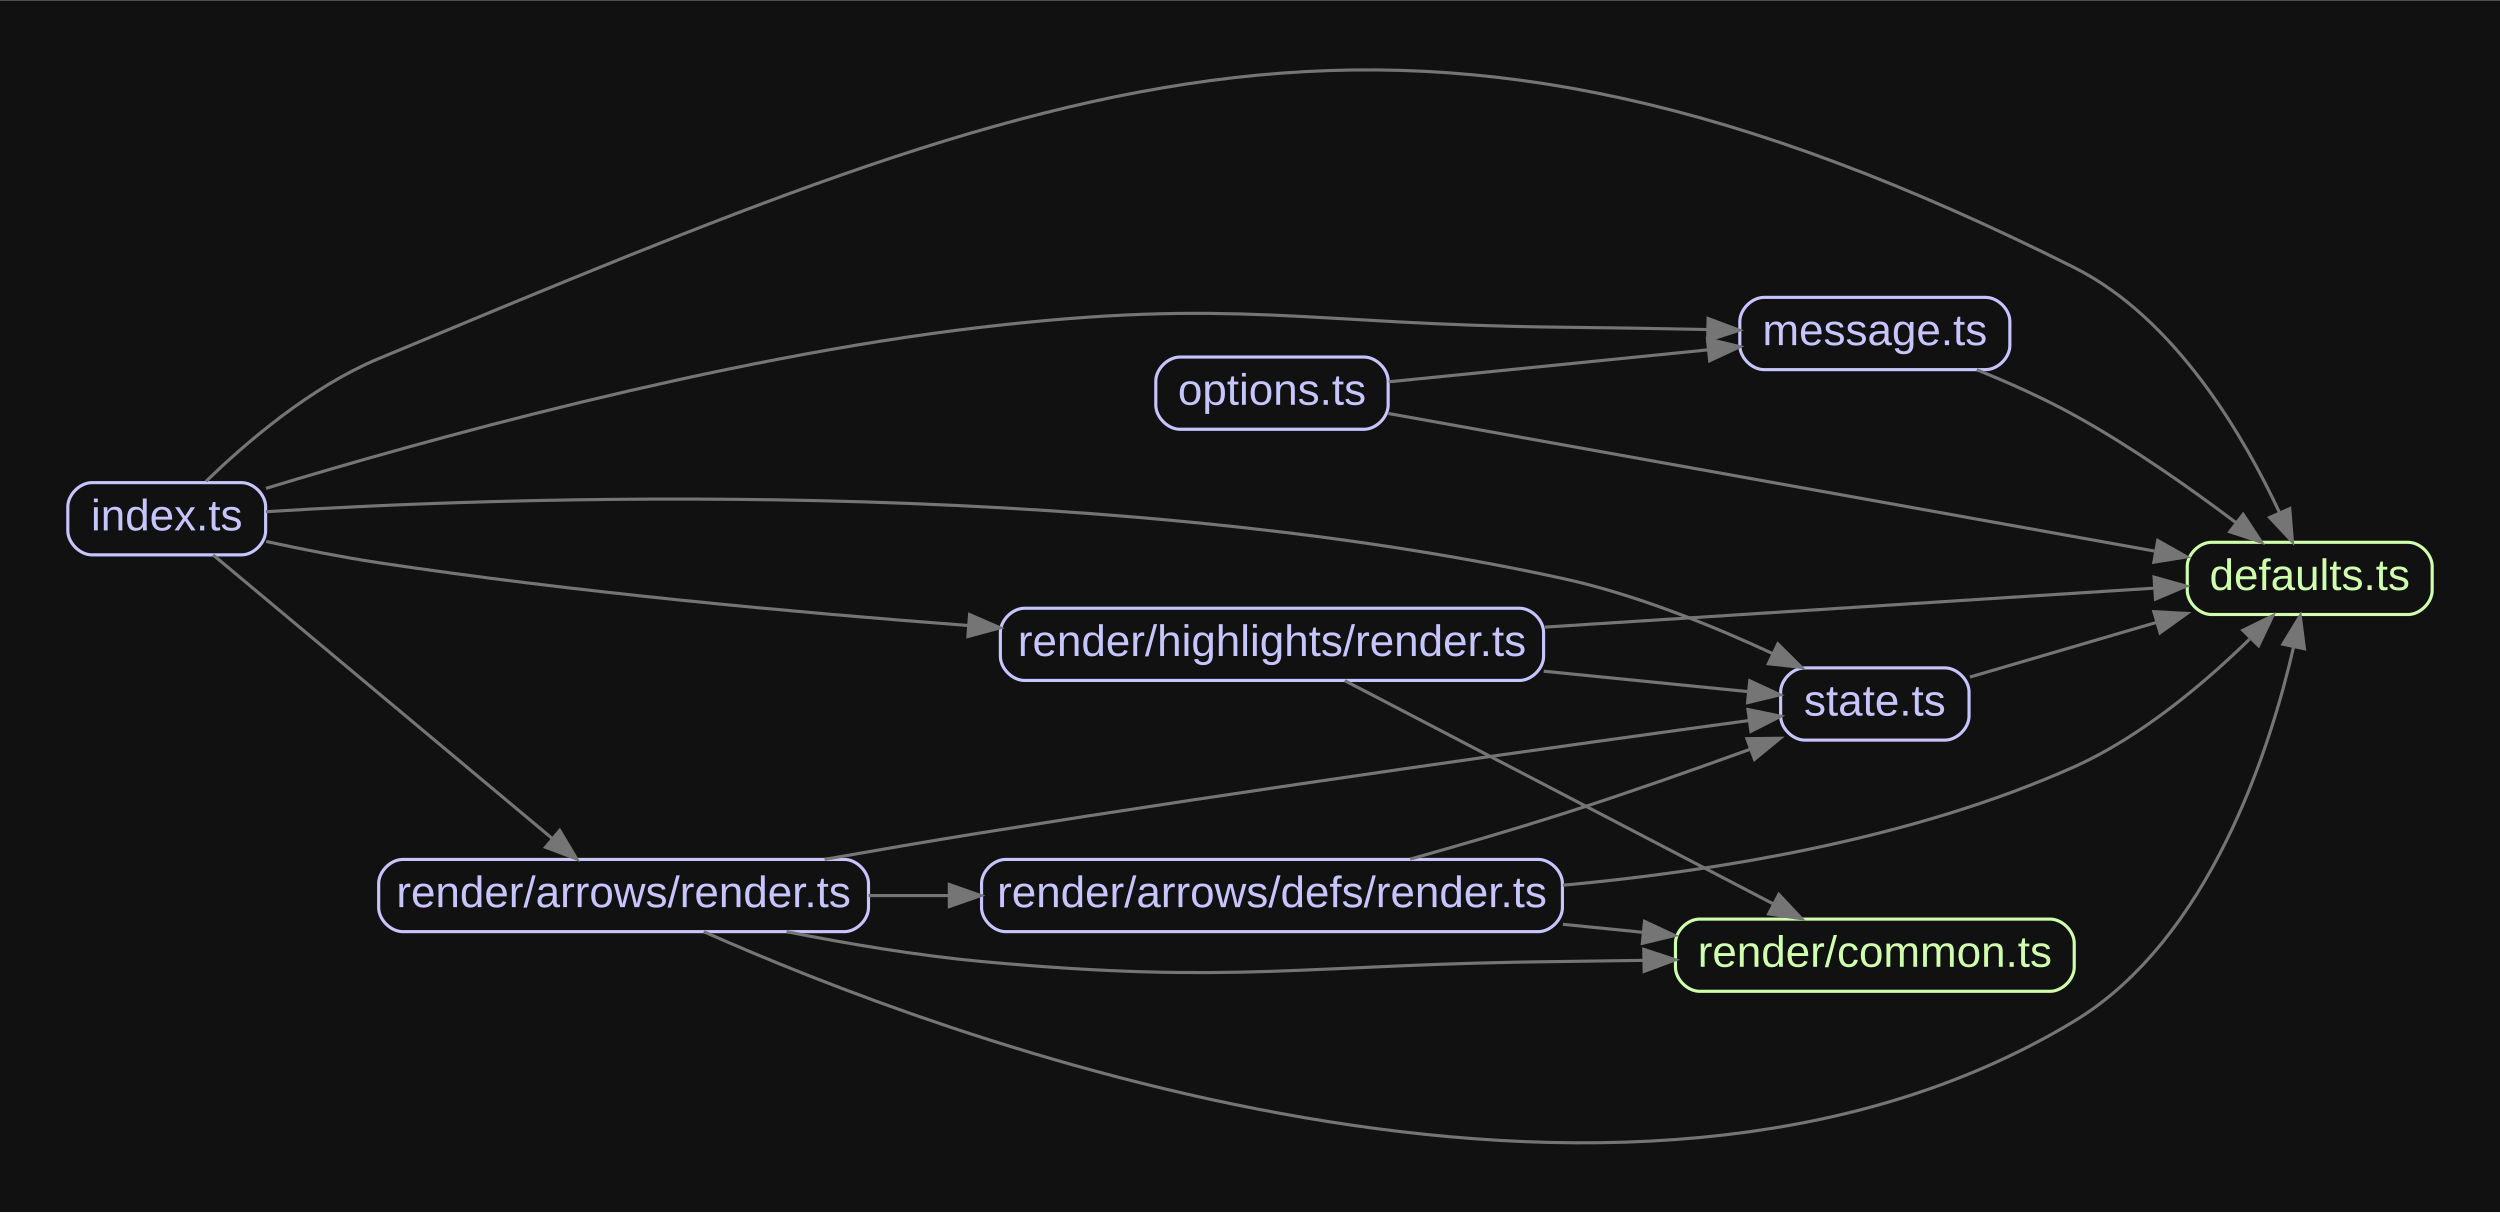
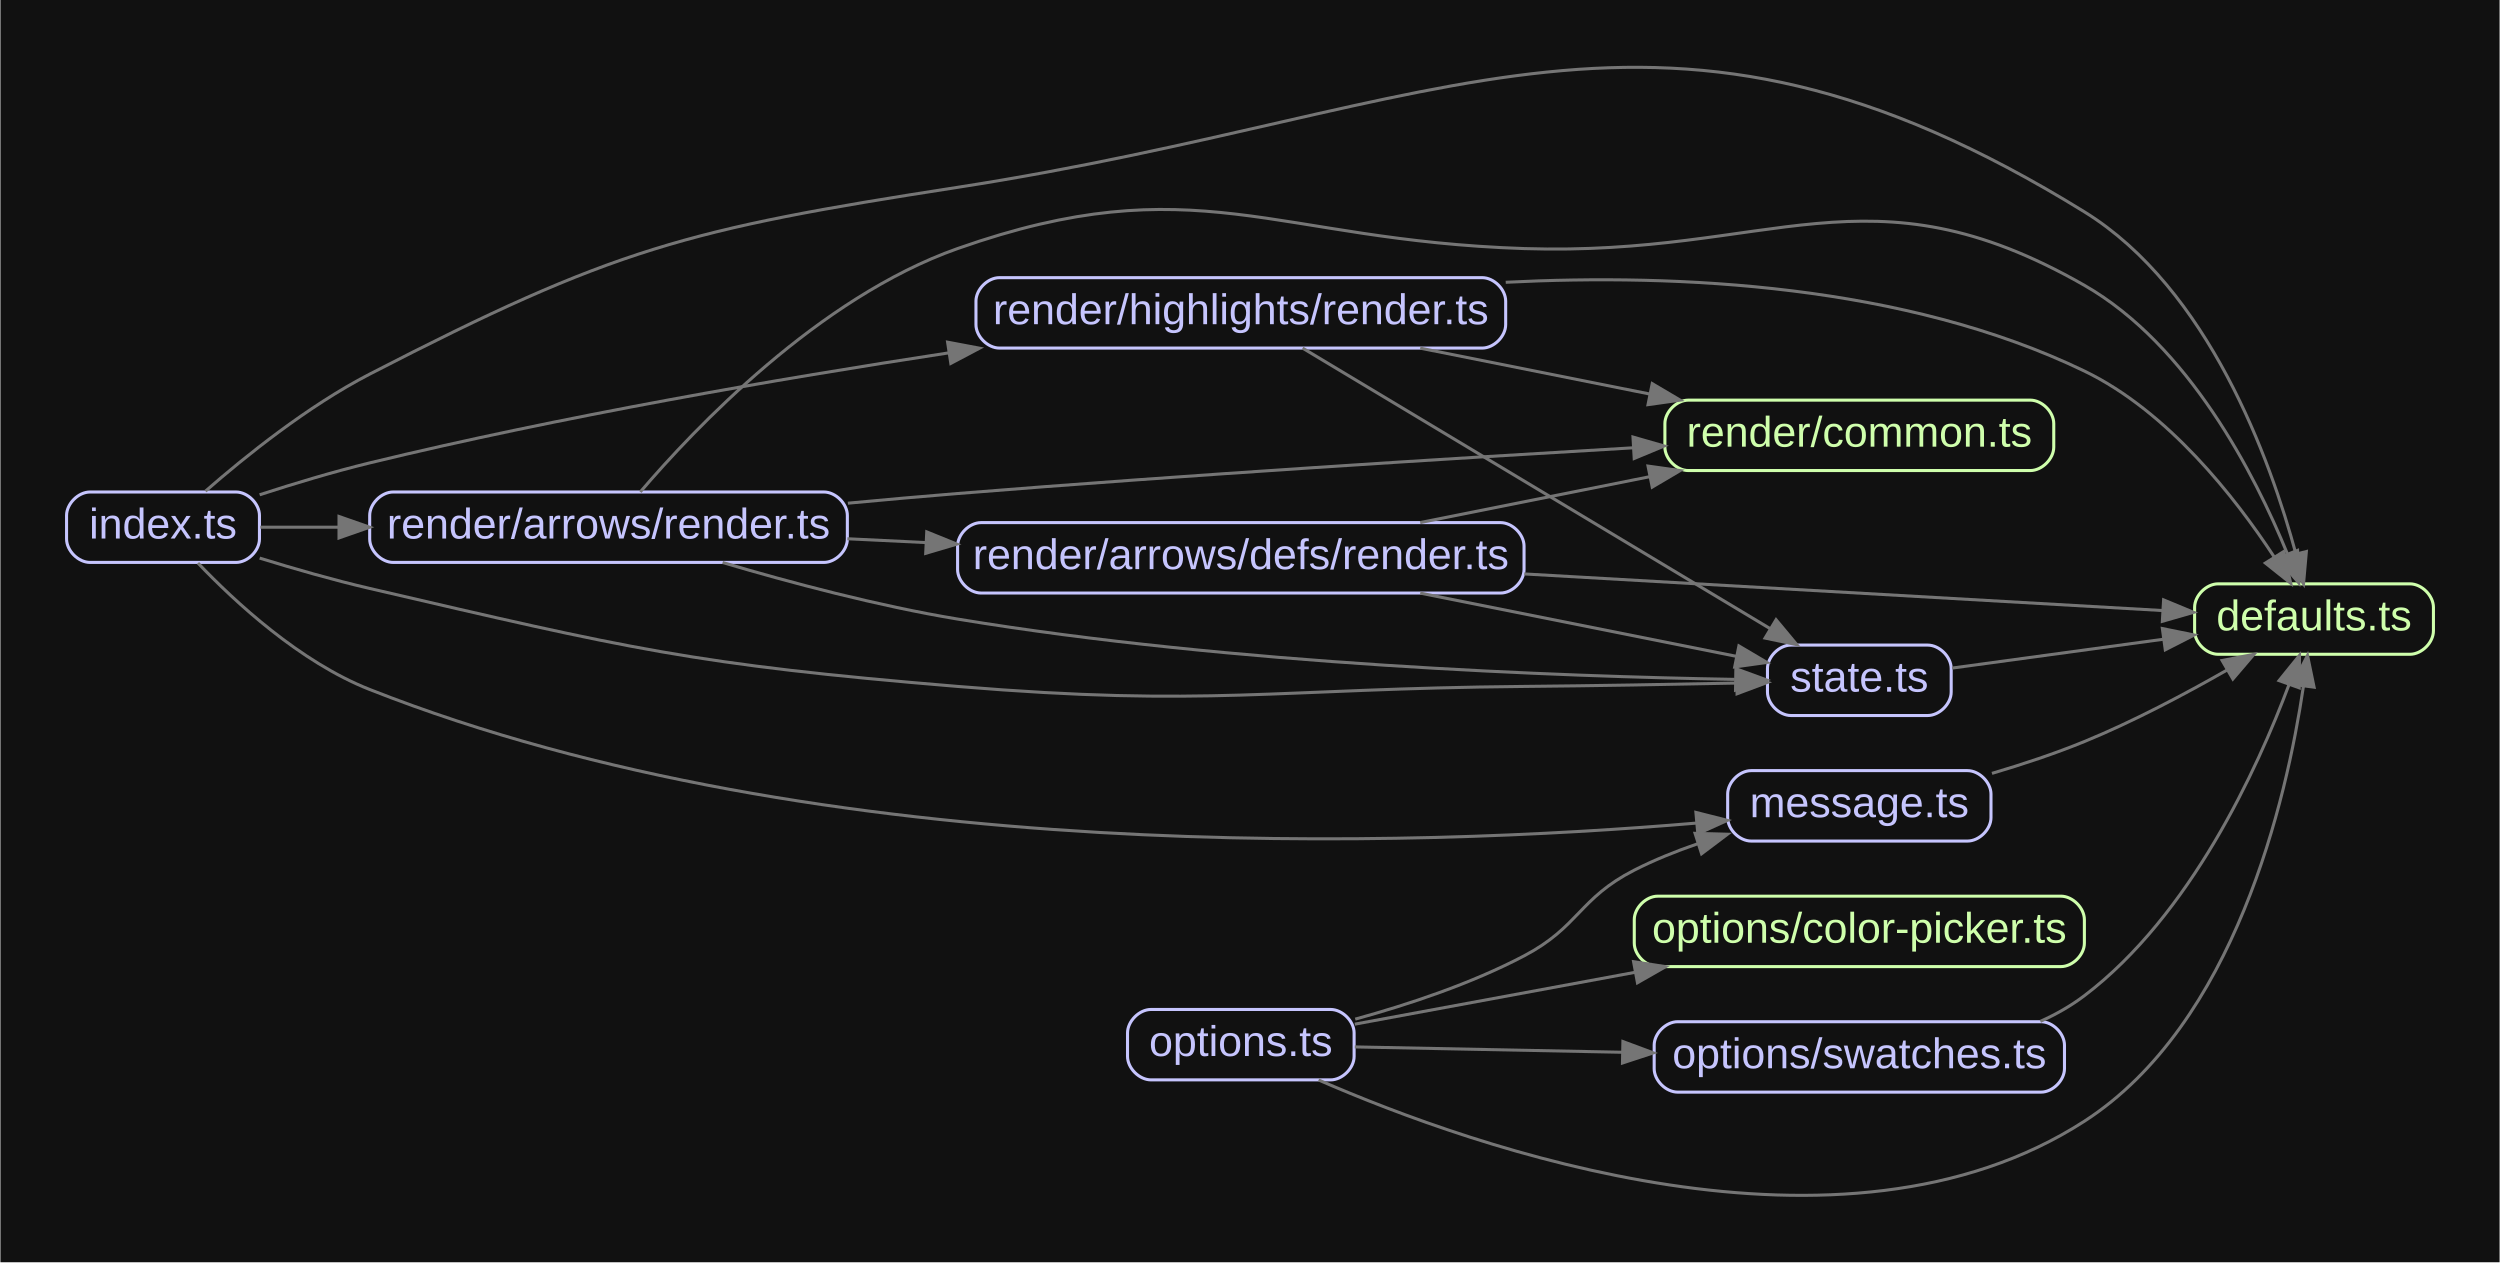
- <svg xmlns="http://www.w3.org/2000/svg" width="796pt" height="386pt" viewBox="0.00 0.00 796.20 385.93">
-   <g id="graph0" class="graph" transform="scale(1 1) rotate(0) translate(21.6 364.33)">
-     <polygon fill="#111111" stroke="transparent" points="-21.6,21.6 -21.6,-364.33 774.6,-364.33 774.6,21.6 -21.6,21.6" />
+ <svg xmlns="http://www.w3.org/2000/svg" width="816pt" height="412pt" viewBox="0.00 0.00 816.20 412.24">
+   <g id="graph0" class="graph" transform="scale(1 1) rotate(0) translate(21.6 390.64)">
+     <polygon fill="#111111" stroke="transparent" points="-21.6,21.6 -21.6,-390.64 794.6,-390.64 794.6,21.6 -21.6,21.6" />
    <g id="node1" class="node">
-       <path fill="none" stroke="#cfffac" d="M745.33,-191.7C745.33,-191.7 682.67,-191.7 682.67,-191.7 678.83,-191.7 675,-187.87 675,-184.04 675,-184.04 675,-176.37 675,-176.37 675,-172.54 678.83,-168.7 682.67,-168.7 682.67,-168.7 745.33,-168.7 745.33,-168.7 749.17,-168.7 753,-172.54 753,-176.37 753,-176.37 753,-184.04 753,-184.04 753,-187.87 749.17,-191.7 745.33,-191.7" />
-       <text text-anchor="middle" x="714" y="-176.5" font-family="Arial" font-size="14.00" fill="#cfffac">defaults.ts</text>
+       <path fill="none" stroke="#cfffac" d="M765.33,-199.96C765.33,-199.96 702.67,-199.96 702.67,-199.96 698.83,-199.96 695,-196.12 695,-192.29 695,-192.29 695,-184.62 695,-184.62 695,-180.79 698.83,-176.96 702.67,-176.96 702.67,-176.96 765.33,-176.96 765.33,-176.96 769.17,-176.96 773,-180.79 773,-184.62 773,-184.62 773,-192.29 773,-192.29 773,-196.12 769.17,-199.96 765.33,-199.96" />
+       <text text-anchor="middle" x="734" y="-184.76" font-family="Arial" font-size="14.00" fill="#cfffac">defaults.ts</text>
    </g>
    <g id="node2" class="node">
-       <path fill="none" stroke="#c6c5fe" d="M55.33,-210.7C55.33,-210.7 7.67,-210.7 7.67,-210.7 3.83,-210.7 0,-206.87 0,-203.04 0,-203.04 0,-195.37 0,-195.37 0,-191.54 3.83,-187.7 7.67,-187.7 7.67,-187.7 55.33,-187.7 55.33,-187.7 59.17,-187.7 63,-191.54 63,-195.37 63,-195.37 63,-203.04 63,-203.04 63,-206.87 59.17,-210.7 55.33,-210.7" />
-       <text text-anchor="middle" x="31.5" y="-195.5" font-family="Arial" font-size="14.00" fill="#c6c5fe">index.ts</text>
+       <path fill="none" stroke="#c6c5fe" d="M55.33,-229.96C55.33,-229.96 7.67,-229.96 7.67,-229.96 3.83,-229.96 0,-226.12 0,-222.29 0,-222.29 0,-214.62 0,-214.62 0,-210.79 3.83,-206.96 7.67,-206.96 7.67,-206.96 55.33,-206.96 55.33,-206.96 59.17,-206.96 63,-210.79 63,-214.62 63,-214.62 63,-222.29 63,-222.29 63,-226.12 59.17,-229.96 55.33,-229.96" />
+       <text text-anchor="middle" x="31.5" y="-214.76" font-family="Arial" font-size="14.00" fill="#c6c5fe">index.ts</text>
    </g>
    <g id="edge1" class="edge">
-       <path fill="none" stroke="#757575" d="M44.01,-211.12C56.39,-223.13 77.24,-241.15 99,-250.2 320.89,-342.56 424.12,-386.86 639,-279.2 671.4,-262.97 693.25,-225.07 704.38,-201.16" />
-       <polygon fill="#757575" stroke="#757575" points="707.64,-202.43 708.49,-191.87 701.24,-199.6 707.64,-202.43" />
+       <path fill="none" stroke="#757575" d="M45.36,-230.23C58.14,-241.4 78.72,-257.99 99,-268.46 178.58,-309.5 202.52,-315.74 291,-329.46 452.66,-354.52 519.82,-407.43 659,-321.46 699.62,-296.36 719.77,-240.43 728.1,-209.7" />
+       <polygon fill="#757575" stroke="#757575" points="731.5,-210.52 730.57,-199.97 724.72,-208.8 731.5,-210.52" />
    </g>
    <g id="node3" class="node">
-       <path fill="none" stroke="#c6c5fe" d="M610.83,-269.7C610.83,-269.7 540.17,-269.7 540.17,-269.7 536.33,-269.7 532.5,-265.87 532.5,-262.04 532.5,-262.04 532.5,-254.37 532.5,-254.37 532.5,-250.54 536.33,-246.7 540.17,-246.7 540.17,-246.7 610.83,-246.7 610.83,-246.7 614.67,-246.7 618.5,-250.54 618.5,-254.37 618.5,-254.37 618.5,-262.04 618.5,-262.04 618.5,-265.87 614.67,-269.7 610.83,-269.7" />
-       <text text-anchor="middle" x="575.5" y="-254.5" font-family="Arial" font-size="14.00" fill="#c6c5fe">message.ts</text>
+       <path fill="none" stroke="#c6c5fe" d="M620.83,-138.96C620.83,-138.96 550.17,-138.96 550.17,-138.96 546.33,-138.96 542.5,-135.12 542.5,-131.29 542.5,-131.29 542.5,-123.62 542.5,-123.62 542.5,-119.79 546.33,-115.96 550.17,-115.96 550.17,-115.96 620.83,-115.96 620.83,-115.96 624.67,-115.96 628.5,-119.79 628.5,-123.62 628.5,-123.62 628.5,-131.29 628.5,-131.29 628.5,-135.12 624.67,-138.96 620.83,-138.96" />
+       <text text-anchor="middle" x="585.5" y="-123.76" font-family="Arial" font-size="14.00" fill="#c6c5fe">message.ts</text>
    </g>
    <g id="edge2" class="edge">
-       <path fill="none" stroke="#757575" d="M63.12,-208.88C111.1,-223.47 207.18,-250.45 291,-260.2 372.67,-269.71 393.78,-261.04 476,-260.2 491.01,-260.05 507.3,-259.77 522.23,-259.46" />
-       <polygon fill="#757575" stroke="#757575" points="522.4,-262.96 532.32,-259.25 522.25,-255.96 522.4,-262.96" />
+       <path fill="none" stroke="#757575" d="M42.92,-206.74C55.01,-194.06 76.2,-174.44 99,-165.46 247.44,-106.94 440.88,-114.05 532.29,-121.83" />
+       <polygon fill="#757575" stroke="#757575" points="532.13,-125.32 542.4,-122.72 532.75,-118.35 532.13,-125.32" />
    </g>
    <g id="node4" class="node">
-       <path fill="none" stroke="#c6c5fe" d="M247.33,-90.7C247.33,-90.7 106.67,-90.7 106.67,-90.7 102.83,-90.7 99,-86.87 99,-83.04 99,-83.04 99,-75.37 99,-75.37 99,-71.54 102.83,-67.7 106.67,-67.7 106.67,-67.7 247.33,-67.7 247.33,-67.7 251.17,-67.7 255,-71.54 255,-75.37 255,-75.37 255,-83.04 255,-83.04 255,-86.87 251.17,-90.7 247.33,-90.7" />
-       <text text-anchor="middle" x="177" y="-75.5" font-family="Arial" font-size="14.00" fill="#c6c5fe">render/arrows/render.ts</text>
+       <path fill="none" stroke="#c6c5fe" d="M247.33,-229.96C247.33,-229.96 106.67,-229.96 106.67,-229.96 102.83,-229.96 99,-226.12 99,-222.29 99,-222.29 99,-214.62 99,-214.62 99,-210.79 102.83,-206.96 106.67,-206.96 106.67,-206.96 247.33,-206.96 247.33,-206.96 251.17,-206.96 255,-210.79 255,-214.62 255,-214.62 255,-222.29 255,-222.29 255,-226.12 251.17,-229.96 247.33,-229.96" />
+       <text text-anchor="middle" x="177" y="-214.76" font-family="Arial" font-size="14.00" fill="#c6c5fe">render/arrows/render.ts</text>
    </g>
    <g id="edge3" class="edge">
-       <path fill="none" stroke="#757575" d="M46.26,-187.7C71.27,-166.79 124.35,-122.4 154.28,-97.36" />
-       <polygon fill="#757575" stroke="#757575" points="156.65,-99.95 162.07,-90.85 152.15,-94.58 156.65,-99.95" />
+       <path fill="none" stroke="#757575" d="M63.28,-218.46C71.09,-218.46 79.86,-218.46 88.98,-218.46" />
+       <polygon fill="#757575" stroke="#757575" points="88.98,-221.96 98.98,-218.46 88.98,-214.96 88.98,-221.96" />
    </g>
    <g id="node5" class="node">
-       <path fill="none" stroke="#c6c5fe" d="M462.33,-170.7C462.33,-170.7 304.67,-170.7 304.67,-170.7 300.83,-170.7 297,-166.87 297,-163.04 297,-163.04 297,-155.37 297,-155.37 297,-151.54 300.83,-147.7 304.67,-147.7 304.67,-147.7 462.33,-147.7 462.33,-147.7 466.17,-147.7 470,-151.54 470,-155.37 470,-155.37 470,-163.04 470,-163.04 470,-166.87 466.17,-170.7 462.33,-170.7" />
-       <text text-anchor="middle" x="383.5" y="-155.5" font-family="Arial" font-size="14.00" fill="#c6c5fe">render/highlights/render.ts</text>
+       <path fill="none" stroke="#c6c5fe" d="M462.33,-299.96C462.33,-299.96 304.67,-299.96 304.67,-299.96 300.83,-299.96 297,-296.12 297,-292.29 297,-292.29 297,-284.62 297,-284.62 297,-280.79 300.83,-276.96 304.67,-276.96 304.67,-276.96 462.33,-276.96 462.33,-276.96 466.17,-276.96 470,-280.79 470,-284.62 470,-284.62 470,-292.29 470,-292.29 470,-296.12 466.17,-299.96 462.33,-299.96" />
+       <text text-anchor="middle" x="383.5" y="-284.76" font-family="Arial" font-size="14.00" fill="#c6c5fe">render/highlights/render.ts</text>
    </g>
    <g id="edge4" class="edge">
-       <path fill="none" stroke="#757575" d="M63.16,-191.97C74.38,-189.53 87.22,-186.98 99,-185.2 161.23,-175.83 231.69,-169.35 286.79,-165.2" />
-       <polygon fill="#757575" stroke="#757575" points="287.19,-168.68 296.9,-164.46 286.67,-161.7 287.19,-168.68" />
+       <path fill="none" stroke="#757575" d="M63.05,-229.05C74.26,-232.69 87.12,-236.57 99,-239.46 161.37,-254.62 232.56,-266.91 287.99,-275.38" />
+       <polygon fill="#757575" stroke="#757575" points="287.74,-278.89 298.16,-276.92 288.79,-271.96 287.74,-278.89" />
    </g>
    <g id="node6" class="node">
-       <path fill="none" stroke="#c6c5fe" d="M597.83,-151.7C597.83,-151.7 553.17,-151.7 553.17,-151.7 549.33,-151.7 545.5,-147.87 545.5,-144.04 545.5,-144.04 545.5,-136.37 545.5,-136.37 545.5,-132.54 549.33,-128.7 553.17,-128.7 553.17,-128.7 597.83,-128.7 597.83,-128.7 601.67,-128.7 605.5,-132.54 605.5,-136.37 605.5,-136.37 605.5,-144.04 605.5,-144.04 605.5,-147.87 601.67,-151.7 597.83,-151.7" />
-       <text text-anchor="middle" x="575.5" y="-136.5" font-family="Arial" font-size="14.00" fill="#c6c5fe">state.ts</text>
+       <path fill="none" stroke="#c6c5fe" d="M607.83,-179.96C607.83,-179.96 563.17,-179.96 563.17,-179.96 559.33,-179.96 555.5,-176.12 555.5,-172.29 555.5,-172.29 555.5,-164.62 555.5,-164.62 555.5,-160.79 559.33,-156.96 563.17,-156.96 563.17,-156.96 607.83,-156.96 607.83,-156.96 611.67,-156.96 615.5,-160.79 615.5,-164.62 615.5,-164.62 615.5,-172.29 615.5,-172.29 615.5,-176.12 611.67,-179.96 607.83,-179.96" />
+       <text text-anchor="middle" x="585.5" y="-164.76" font-family="Arial" font-size="14.00" fill="#c6c5fe">state.ts</text>
    </g>
    <g id="edge5" class="edge">
-       <path fill="none" stroke="#757575" d="M63.07,-201.44C135.69,-206 323.88,-213.31 476,-180.2 499.3,-175.13 524.16,-165 543.08,-156.2" />
-       <polygon fill="#757575" stroke="#757575" points="544.61,-159.35 552.13,-151.88 541.59,-153.03 544.61,-159.35" />
+       <path fill="none" stroke="#757575" d="M63.07,-208.37C74.29,-204.91 87.14,-201.21 99,-198.46 183.26,-178.85 204.78,-173.59 291,-166.46 372.94,-159.67 393.78,-165.7 476,-166.46 498.94,-166.67 524.61,-167.13 545.22,-167.56" />
+       <polygon fill="#757575" stroke="#757575" points="545.42,-171.06 555.49,-167.78 545.57,-164.06 545.42,-171.06" />
    </g>
    <g id="edge6" class="edge">
-       <path fill="none" stroke="#757575" d="M607.96,-246.68C618.09,-242.56 629.22,-237.59 639,-232.2 657.11,-222.23 676.17,-208.76 690.41,-198.03" />
-       <polygon fill="#757575" stroke="#757575" points="692.79,-200.61 698.6,-191.76 688.53,-195.06 692.79,-200.61" />
+       <path fill="none" stroke="#757575" d="M628.81,-138.06C638.85,-141.03 649.42,-144.53 659,-148.46 674.92,-154.98 691.86,-163.97 705.51,-171.77" />
+       <polygon fill="#757575" stroke="#757575" points="703.98,-174.93 714.38,-176.94 707.5,-168.88 703.98,-174.93" />
+     </g>
+     <g id="edge15" class="edge">
+       <path fill="none" stroke="#757575" d="M187.38,-229.98C205.06,-250.68 245.63,-293.46 291,-309.46 368.54,-336.8 393.82,-312.15 476,-309.46 557.46,-306.79 588.26,-337.95 659,-297.46 693.02,-277.98 714.66,-235.73 725.24,-209.92" />
+       <polygon fill="#757575" stroke="#757575" points="728.62,-210.89 728.99,-200.3 722.1,-208.35 728.62,-210.89" />
+     </g>
+     <g id="edge18" class="edge">
+       <path fill="none" stroke="#757575" d="M214.26,-206.93C236.23,-200.43 264.97,-192.76 291,-188.46 380.94,-173.59 488.15,-169.73 544.82,-168.76" />
+       <polygon fill="#757575" stroke="#757575" points="545.18,-172.25 555.13,-168.6 545.07,-165.25 545.18,-172.25" />
+     </g>
+     <g id="node10" class="node">
+       <path fill="none" stroke="#c6c5fe" d="M468.33,-219.96C468.33,-219.96 298.67,-219.96 298.67,-219.96 294.83,-219.96 291,-216.12 291,-212.29 291,-212.29 291,-204.62 291,-204.62 291,-200.79 294.83,-196.96 298.67,-196.96 298.67,-196.96 468.33,-196.96 468.33,-196.96 472.17,-196.96 476,-200.79 476,-204.62 476,-204.62 476,-212.29 476,-212.29 476,-216.12 472.17,-219.96 468.33,-219.96" />
+       <text text-anchor="middle" x="383.5" y="-204.76" font-family="Arial" font-size="14.00" fill="#c6c5fe">render/arrows/defs/render.ts</text>
+     </g>
+     <g id="edge16" class="edge">
+       <path fill="none" stroke="#757575" d="M255.02,-214.69C263.4,-214.28 272.03,-213.86 280.65,-213.44" />
+       <polygon fill="#757575" stroke="#757575" points="280.93,-216.93 290.75,-212.94 280.59,-209.93 280.93,-216.93" />
+     </g>
+     <g id="node11" class="node">
+       <path fill="none" stroke="#cfffac" d="M641.33,-259.96C641.33,-259.96 529.67,-259.96 529.67,-259.96 525.83,-259.96 522,-256.12 522,-252.29 522,-252.29 522,-244.62 522,-244.62 522,-240.79 525.83,-236.96 529.67,-236.96 529.67,-236.96 641.33,-236.96 641.33,-236.96 645.17,-236.96 649,-240.79 649,-244.62 649,-244.62 649,-252.29 649,-252.29 649,-256.12 645.17,-259.96 641.33,-259.96" />
+       <text text-anchor="middle" x="585.5" y="-244.76" font-family="Arial" font-size="14.00" fill="#cfffac">render/common.ts</text>
+     </g>
+     <g id="edge17" class="edge">
+       <path fill="none" stroke="#757575" d="M255.17,-226.3C267.16,-227.43 279.41,-228.52 291,-229.46 366.17,-235.55 452.31,-240.93 511.73,-244.4" />
+       <polygon fill="#757575" stroke="#757575" points="511.58,-247.9 521.76,-244.98 511.98,-240.91 511.58,-247.9" />
+     </g>
+     <g id="edge19" class="edge">
+       <path fill="none" stroke="#757575" d="M470.02,-298.45C526.41,-301.31 600.39,-297.75 659,-269.46 686.27,-256.29 708.21,-228.24 720.92,-208.86" />
+       <polygon fill="#757575" stroke="#757575" points="724.04,-210.48 726.4,-200.15 718.11,-206.75 724.04,-210.48" />
+     </g>
+     <g id="edge21" class="edge">
+       <path fill="none" stroke="#757575" d="M403.68,-276.95C439.13,-255.68 515.05,-210.13 556.34,-185.35" />
+       <polygon fill="#757575" stroke="#757575" points="558.31,-188.25 565.09,-180.1 554.71,-182.25 558.31,-188.25" />
+     </g>
+     <g id="edge20" class="edge">
+       <path fill="none" stroke="#757575" d="M442.08,-276.94C465.51,-272.25 492.75,-266.8 517.1,-261.94" />
+       <polygon fill="#757575" stroke="#757575" points="517.86,-265.35 526.98,-259.96 516.49,-258.49 517.86,-265.35" />
+     </g>
+     <g id="edge22" class="edge">
+       <path fill="none" stroke="#757575" d="M615.79,-172.45C635.49,-175.14 661.91,-178.75 684.69,-181.86" />
+       <polygon fill="#757575" stroke="#757575" points="684.47,-185.36 694.86,-183.25 685.42,-178.43 684.47,-185.36" />
+     </g>
+     <g id="node7" class="node">
+       <path fill="none" stroke="#c6c5fe" d="M412.83,-60.96C412.83,-60.96 354.17,-60.96 354.17,-60.96 350.33,-60.96 346.5,-57.12 346.5,-53.29 346.5,-53.29 346.5,-45.62 346.5,-45.62 346.5,-41.79 350.33,-37.96 354.17,-37.96 354.17,-37.96 412.83,-37.96 412.83,-37.96 416.67,-37.96 420.5,-41.79 420.5,-45.62 420.5,-45.62 420.5,-53.29 420.5,-53.29 420.5,-57.12 416.67,-60.96 412.83,-60.96" />
+       <text text-anchor="middle" x="383.5" y="-45.76" font-family="Arial" font-size="14.00" fill="#c6c5fe">options.ts</text>
+     </g>
+     <g id="edge7" class="edge">
+       <path fill="none" stroke="#757575" d="M408.9,-37.93C459.95,-15.68 579.81,26.69 659,-24.46 708.22,-56.25 725.04,-129.51 730.52,-166.39" />
+       <polygon fill="#757575" stroke="#757575" points="727.08,-167.14 731.87,-176.59 734.02,-166.21 727.08,-167.14" />
+     </g>
+     <g id="edge8" class="edge">
+       <path fill="none" stroke="#757575" d="M420.87,-57.8C438.15,-62.55 458.74,-69.38 476,-78.46 493.94,-87.89 493.94,-97.25 512,-106.46 518.5,-109.77 525.6,-112.64 532.74,-115.09" />
+       <polygon fill="#757575" stroke="#757575" points="531.85,-118.48 542.44,-118.19 533.98,-111.81 531.85,-118.48" />
+     </g>
+     <g id="node8" class="node">
+       <path fill="none" stroke="#cfffac" d="M651.33,-97.96C651.33,-97.96 519.67,-97.96 519.67,-97.96 515.83,-97.96 512,-94.12 512,-90.29 512,-90.29 512,-82.62 512,-82.62 512,-78.79 515.83,-74.96 519.67,-74.96 519.67,-74.96 651.33,-74.96 651.33,-74.96 655.17,-74.96 659,-78.79 659,-82.62 659,-82.62 659,-90.29 659,-90.29 659,-94.12 655.17,-97.96 651.33,-97.96" />
+       <text text-anchor="middle" x="585.5" y="-82.76" font-family="Arial" font-size="14.00" fill="#cfffac">options/color-picker.ts</text>
+     </g>
+     <g id="edge9" class="edge">
+       <path fill="none" stroke="#757575" d="M420.72,-56.16C446.21,-60.87 481.2,-67.34 512.3,-73.1" />
+       <polygon fill="#757575" stroke="#757575" points="511.77,-76.56 522.24,-74.94 513.04,-69.68 511.77,-76.56" />
+     </g>
+     <g id="node9" class="node">
+       <path fill="none" stroke="#c6c5fe" d="M644.83,-56.96C644.83,-56.96 526.17,-56.96 526.17,-56.96 522.33,-56.96 518.5,-53.12 518.5,-49.29 518.5,-49.29 518.5,-41.62 518.5,-41.62 518.5,-37.79 522.33,-33.96 526.17,-33.96 526.17,-33.96 644.83,-33.96 644.83,-33.96 648.67,-33.96 652.5,-37.79 652.5,-41.62 652.5,-41.62 652.5,-49.29 652.5,-49.29 652.5,-53.12 648.67,-56.96 644.83,-56.96" />
+       <text text-anchor="middle" x="585.5" y="-41.76" font-family="Arial" font-size="14.00" fill="#c6c5fe">options/swatches.ts</text>
+     </g>
+     <g id="edge10" class="edge">
+       <path fill="none" stroke="#757575" d="M420.72,-48.73C445.09,-48.24 478.14,-47.58 508.17,-46.98" />
+       <polygon fill="#757575" stroke="#757575" points="508.29,-50.48 518.22,-46.78 508.15,-43.48 508.29,-50.48" />
+     </g>
+     <g id="edge11" class="edge">
+       <path fill="none" stroke="#757575" d="M644.63,-57.07C649.75,-59.37 654.63,-62.14 659,-65.46 693.68,-91.77 715.49,-139.44 725.84,-167.07" />
+       <polygon fill="#757575" stroke="#757575" points="722.58,-168.36 729.25,-176.6 729.17,-166 722.58,-168.36" />
    </g>
    <g id="edge12" class="edge">
-       <path fill="none" stroke="#757575" d="M202.54,-67.69C275.35,-35.35 494.11,48.39 639,-39.2 682.15,-65.29 701.38,-125.77 708.87,-158.4" />
-       <polygon fill="#757575" stroke="#757575" points="705.47,-159.26 710.97,-168.31 712.32,-157.8 705.47,-159.26" />
+       <path fill="none" stroke="#757575" d="M476.06,-203.2C542.8,-199.37 630.61,-194.33 684.37,-191.25" />
+       <polygon fill="#757575" stroke="#757575" points="684.87,-194.72 694.65,-190.66 684.47,-187.73 684.87,-194.72" />
    </g>
-     <g id="edge15" class="edge">
-       <path fill="none" stroke="#757575" d="M241,-90.72C257.27,-93.59 274.77,-96.6 291,-99.2 378.18,-113.22 480.81,-127.52 535.51,-134.96" />
-       <polygon fill="#757575" stroke="#757575" points="535.1,-138.44 545.48,-136.31 536.04,-131.5 535.1,-138.44" />
-     </g>
-     <g id="node8" class="node">
-       <path fill="none" stroke="#c6c5fe" d="M468.33,-90.7C468.33,-90.7 298.67,-90.7 298.67,-90.7 294.83,-90.7 291,-86.87 291,-83.04 291,-83.04 291,-75.37 291,-75.37 291,-71.54 294.83,-67.7 298.67,-67.7 298.67,-67.7 468.33,-67.7 468.33,-67.7 472.17,-67.7 476,-71.54 476,-75.37 476,-75.37 476,-83.04 476,-83.04 476,-86.87 472.17,-90.7 468.33,-90.7" />
-       <text text-anchor="middle" x="383.5" y="-75.5" font-family="Arial" font-size="14.00" fill="#c6c5fe">render/arrows/defs/render.ts</text>
+     <g id="edge14" class="edge">
+       <path fill="none" stroke="#757575" d="M442.08,-196.94C475.22,-190.31 515.98,-182.16 545.39,-176.28" />
+       <polygon fill="#757575" stroke="#757575" points="546.17,-179.69 555.29,-174.3 544.8,-172.83 546.17,-179.69" />
    </g>
    <g id="edge13" class="edge">
-       <path fill="none" stroke="#757575" d="M255.02,-79.2C263.4,-79.2 272.03,-79.2 280.65,-79.2" />
-       <polygon fill="#757575" stroke="#757575" points="280.75,-82.7 290.75,-79.2 280.75,-75.7 280.75,-82.7" />
-     </g>
-     <g id="node9" class="node">
-       <path fill="none" stroke="#cfffac" d="M631.33,-71.7C631.33,-71.7 519.67,-71.7 519.67,-71.7 515.83,-71.7 512,-67.87 512,-64.04 512,-64.04 512,-56.37 512,-56.37 512,-52.54 515.83,-48.7 519.67,-48.7 519.67,-48.7 631.33,-48.7 631.33,-48.7 635.17,-48.7 639,-52.54 639,-56.37 639,-56.37 639,-64.04 639,-64.04 639,-67.87 635.17,-71.7 631.33,-71.7" />
-       <text text-anchor="middle" x="575.5" y="-56.5" font-family="Arial" font-size="14.00" fill="#cfffac">render/common.ts</text>
-     </g>
-     <g id="edge14" class="edge">
-       <path fill="none" stroke="#757575" d="M228.91,-67.69C248.24,-63.86 270.53,-60.09 291,-58.2 372.88,-50.66 393.78,-57.37 476,-58.2 484.36,-58.29 493.12,-58.41 501.82,-58.56" />
-       <polygon fill="#757575" stroke="#757575" points="501.91,-62.06 511.97,-58.74 502.04,-55.06 501.91,-62.06" />
-     </g>
-     <g id="edge16" class="edge">
-       <path fill="none" stroke="#757575" d="M470.38,-164.69C532.27,-168.65 613.55,-173.85 664.54,-177.11" />
-       <polygon fill="#757575" stroke="#757575" points="664.43,-180.61 674.63,-177.75 664.87,-173.62 664.43,-180.61" />
-     </g>
-     <g id="edge18" class="edge">
-       <path fill="none" stroke="#757575" d="M470.05,-150.65C492.82,-148.37 516.33,-146.02 535.26,-144.13" />
-       <polygon fill="#757575" stroke="#757575" points="535.67,-147.6 545.27,-143.13 534.97,-140.64 535.67,-147.6" />
-     </g>
-     <g id="edge17" class="edge">
-       <path fill="none" stroke="#757575" d="M406.67,-147.65C440.33,-130.11 504.48,-96.69 542.98,-76.63" />
-       <polygon fill="#757575" stroke="#757575" points="544.93,-79.56 552.18,-71.83 541.69,-73.35 544.93,-79.56" />
-     </g>
-     <g id="edge19" class="edge">
-       <path fill="none" stroke="#757575" d="M605.78,-148.79C623.07,-153.85 645.38,-160.39 665.17,-166.19" />
-       <polygon fill="#757575" stroke="#757575" points="664.36,-169.6 674.94,-169.05 666.33,-162.88 664.36,-169.6" />
-     </g>
-     <g id="node7" class="node">
-       <path fill="none" stroke="#c6c5fe" d="M412.83,-250.7C412.83,-250.7 354.17,-250.7 354.17,-250.7 350.33,-250.7 346.5,-246.87 346.5,-243.04 346.5,-243.04 346.5,-235.37 346.5,-235.37 346.5,-231.54 350.33,-227.7 354.17,-227.7 354.17,-227.7 412.83,-227.7 412.83,-227.7 416.67,-227.7 420.5,-231.54 420.5,-235.37 420.5,-235.37 420.5,-243.04 420.5,-243.04 420.5,-246.87 416.67,-250.7 412.83,-250.7" />
-       <text text-anchor="middle" x="383.5" y="-235.5" font-family="Arial" font-size="14.00" fill="#c6c5fe">options.ts</text>
-     </g>
-     <g id="edge7" class="edge">
-       <path fill="none" stroke="#757575" d="M420.59,-232.72C479.92,-222.07 598.09,-200.84 664.61,-188.9" />
-       <polygon fill="#757575" stroke="#757575" points="665.6,-192.27 674.82,-187.06 664.36,-185.38 665.6,-192.27" />
-     </g>
-     <g id="edge8" class="edge">
-       <path fill="none" stroke="#757575" d="M420.68,-242.82C449.44,-245.7 490.06,-249.76 522.33,-252.99" />
-       <polygon fill="#757575" stroke="#757575" points="522.19,-256.49 532.49,-254 522.89,-249.53 522.19,-256.49" />
-     </g>
-     <g id="edge9" class="edge">
-       <path fill="none" stroke="#757575" d="M476.11,-82.48C526.06,-87.06 587.93,-97.37 639,-120.2 660.46,-129.8 680.89,-147.23 694.83,-160.84" />
-       <polygon fill="#757575" stroke="#757575" points="692.72,-163.68 702.25,-168.33 697.7,-158.76 692.72,-163.68" />
-     </g>
-     <g id="edge11" class="edge">
-       <path fill="none" stroke="#757575" d="M427.5,-90.8C442.87,-95.11 460.27,-100.18 476,-105.2 495.84,-111.54 517.68,-119.23 535.75,-125.78" />
-       <polygon fill="#757575" stroke="#757575" points="534.77,-129.15 545.36,-129.29 537.17,-122.57 534.77,-129.15" />
-     </g>
-     <g id="edge10" class="edge">
-       <path fill="none" stroke="#757575" d="M476.16,-70.04C484.73,-69.18 493.33,-68.32 501.69,-67.48" />
-       <polygon fill="#757575" stroke="#757575" points="502.15,-70.96 511.75,-66.48 501.46,-63.99 502.15,-70.96" />
+       <path fill="none" stroke="#757575" d="M442.08,-219.97C465.51,-224.66 492.75,-230.11 517.1,-234.97" />
+       <polygon fill="#757575" stroke="#757575" points="516.49,-238.42 526.98,-236.95 517.86,-231.56 516.49,-238.42" />
    </g>
  </g>
</svg>
